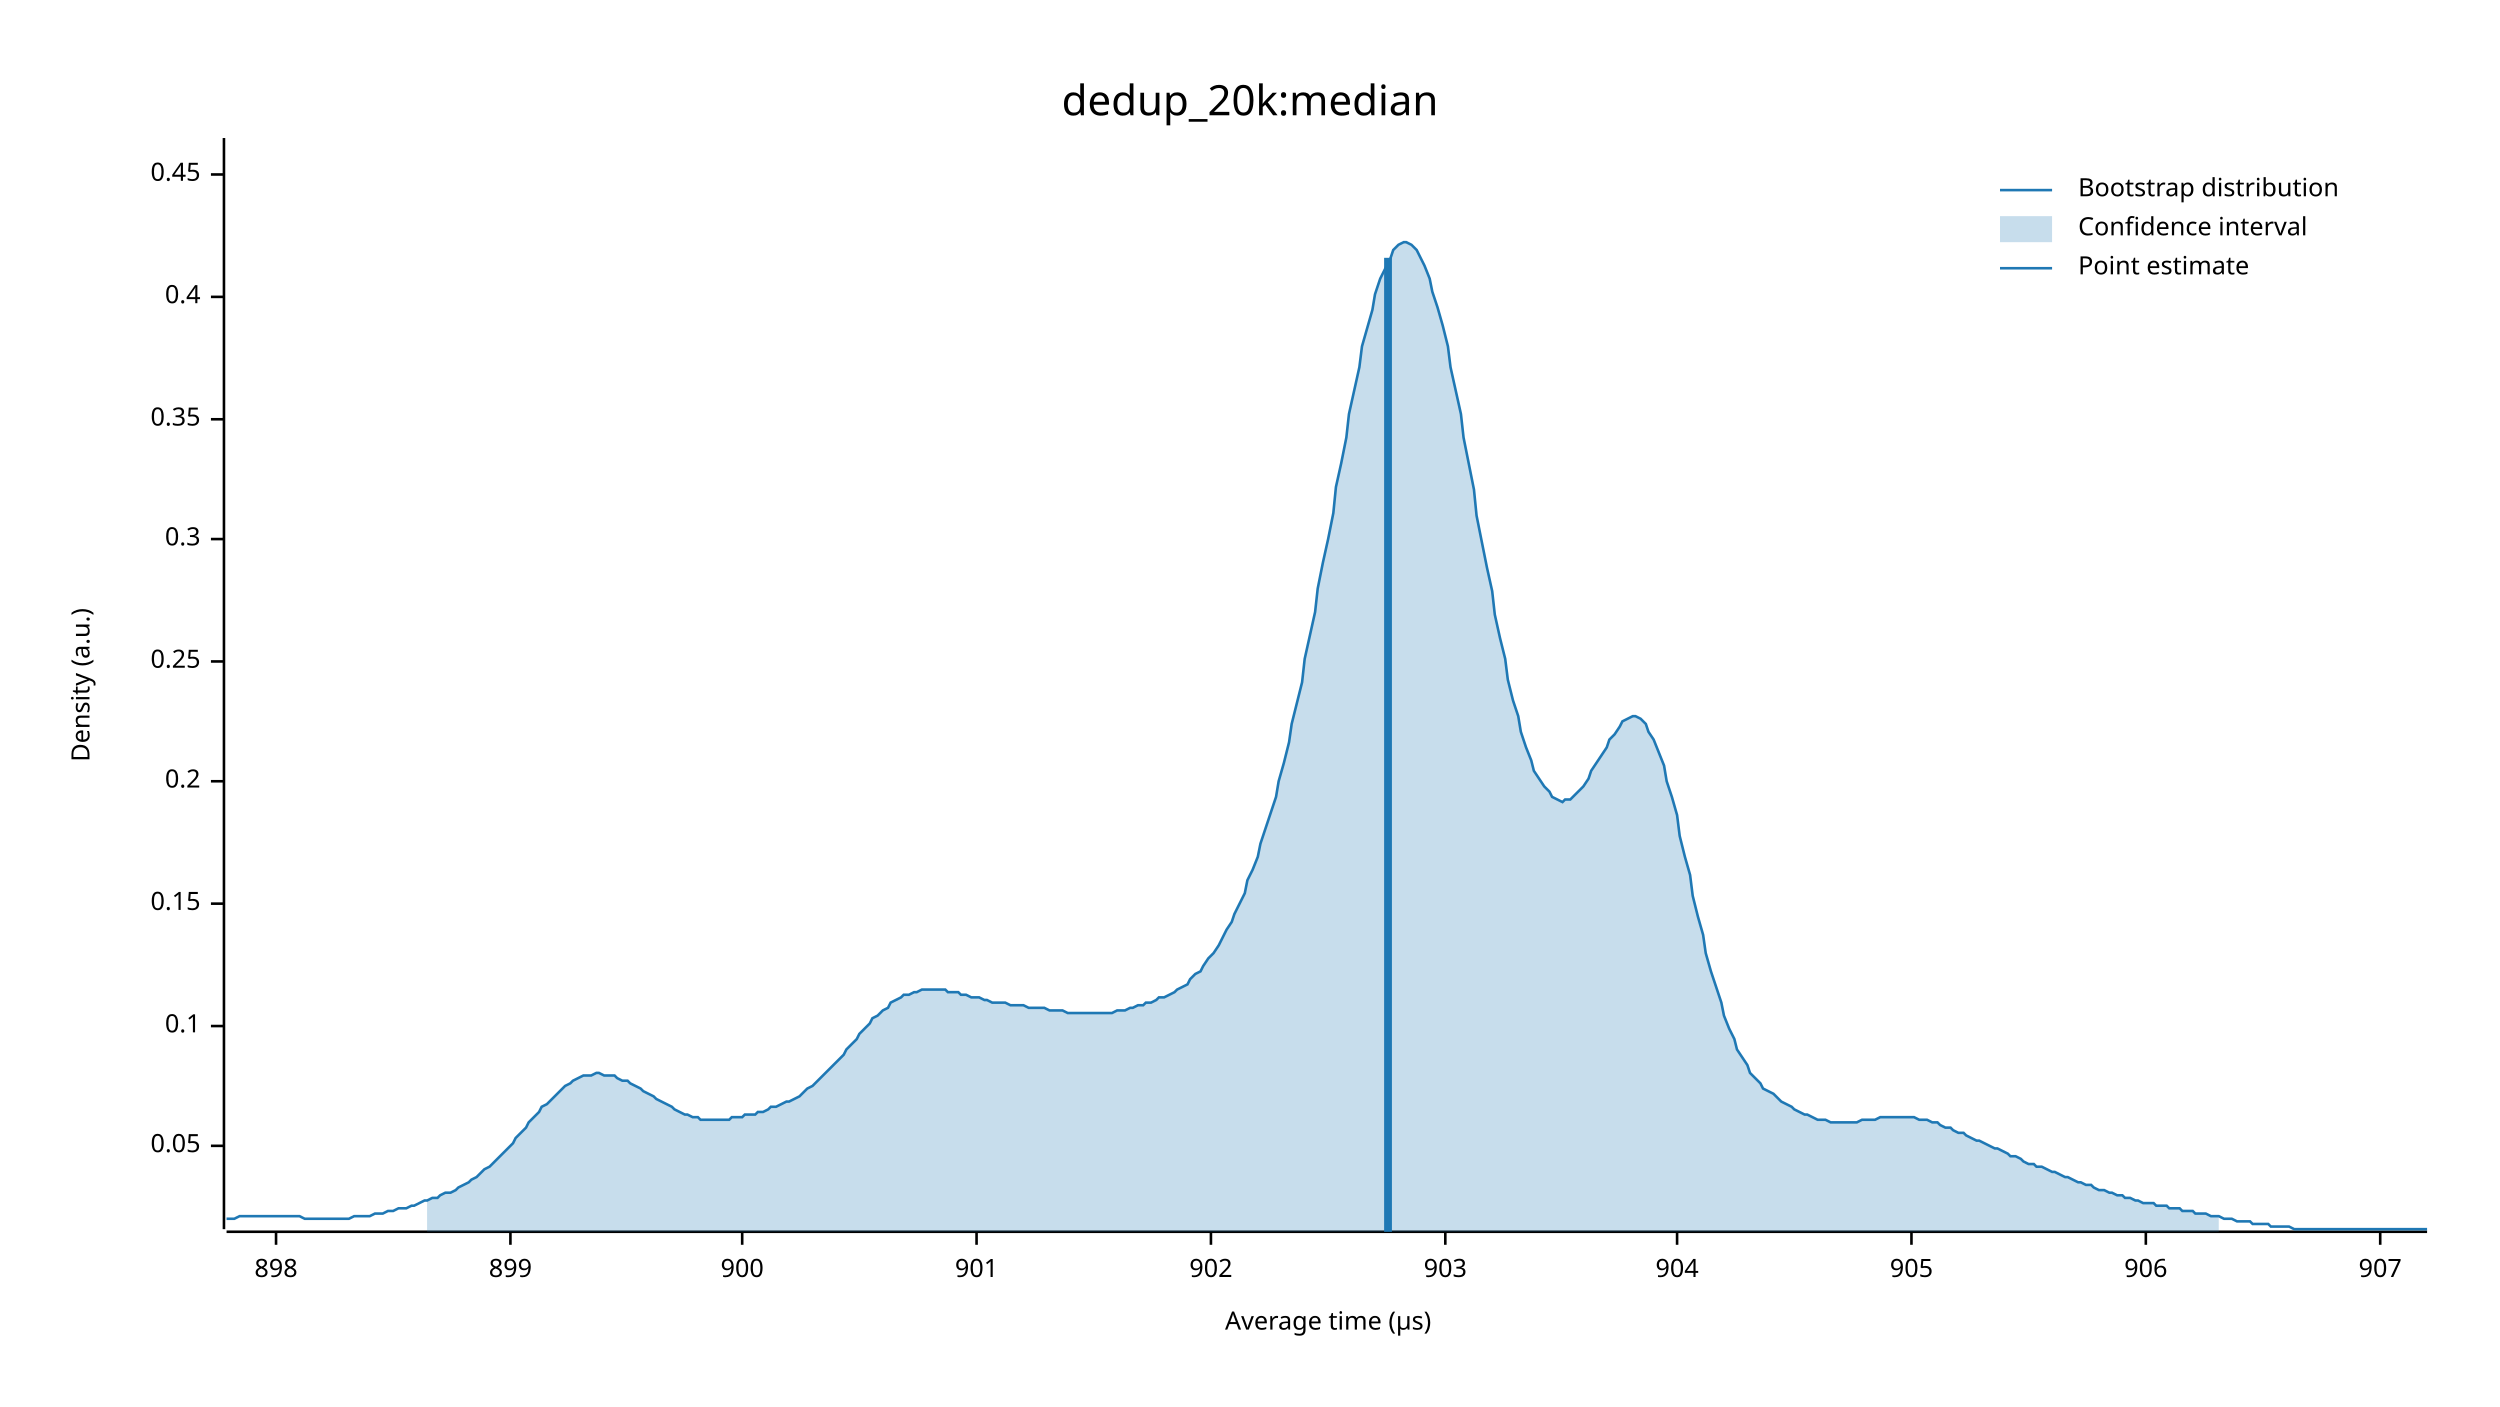
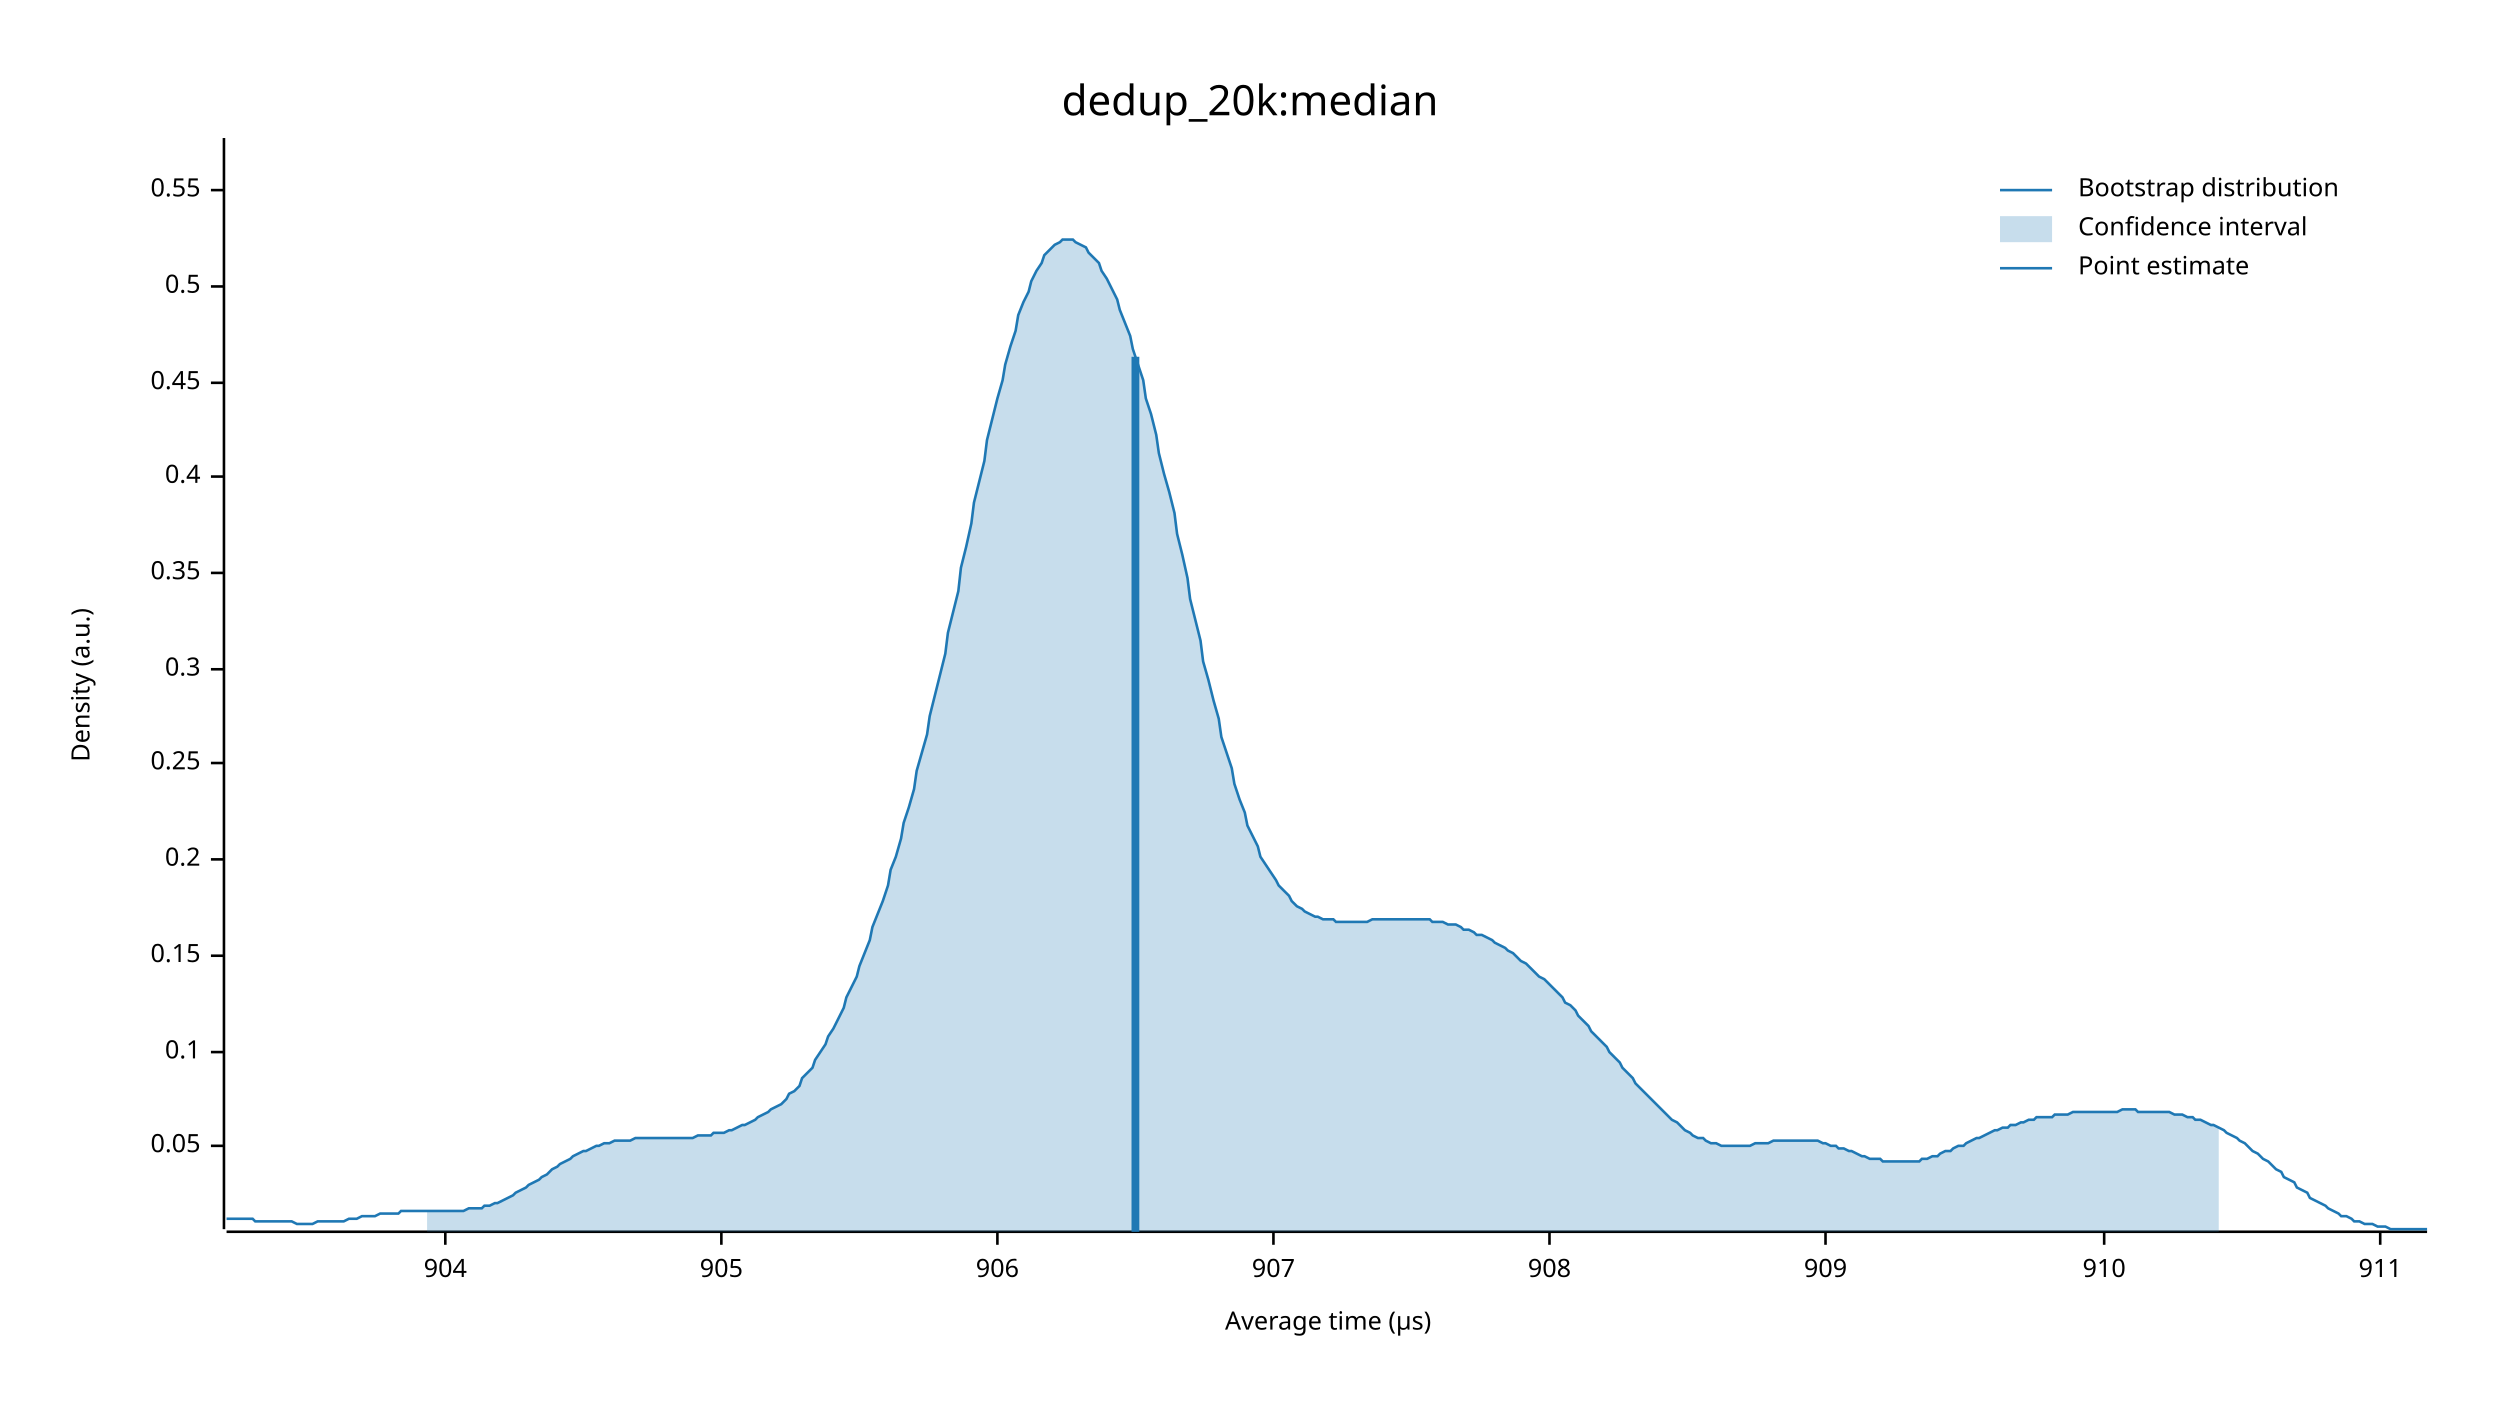
<svg xmlns="http://www.w3.org/2000/svg" width="960" height="540" viewBox="0 0 960 540">
  <text x="480" y="32" dy="0.76em" text-anchor="middle" font-family="sans-serif" font-size="16.129" opacity="1" fill="#000000">
dedup_20k:median
</text>
  <text x="27" y="263" dy="0.76em" text-anchor="middle" font-family="sans-serif" font-size="9.677" opacity="1" fill="#000000" transform="rotate(270, 27, 263)">
Density (a.u.)
</text>
  <text x="510" y="513" dy="-0.5ex" text-anchor="middle" font-family="sans-serif" font-size="9.677" opacity="1" fill="#000000">
Average time (µs)
</text>
  <polyline fill="none" opacity="1" stroke="#000000" stroke-width="1" points="86,53 86,472 " />
  <text x="77" y="440" dy="0.5ex" text-anchor="end" font-family="sans-serif" font-size="9.677" opacity="1" fill="#000000">
0.05
</text>
  <polyline fill="none" opacity="1" stroke="#000000" stroke-width="1" points="81,440 86,440 " />
-   <text x="77" y="394" dy="0.5ex" text-anchor="end" font-family="sans-serif" font-size="9.677" opacity="1" fill="#000000">
+   <text x="77" y="404" dy="0.5ex" text-anchor="end" font-family="sans-serif" font-size="9.677" opacity="1" fill="#000000">
0.1
</text>
-   <polyline fill="none" opacity="1" stroke="#000000" stroke-width="1" points="81,394 86,394 " />
-   <text x="77" y="347" dy="0.5ex" text-anchor="end" font-family="sans-serif" font-size="9.677" opacity="1" fill="#000000">
+   <polyline fill="none" opacity="1" stroke="#000000" stroke-width="1" points="81,404 86,404 " />
+   <text x="77" y="367" dy="0.5ex" text-anchor="end" font-family="sans-serif" font-size="9.677" opacity="1" fill="#000000">
0.15
</text>
-   <polyline fill="none" opacity="1" stroke="#000000" stroke-width="1" points="81,347 86,347 " />
-   <text x="77" y="300" dy="0.5ex" text-anchor="end" font-family="sans-serif" font-size="9.677" opacity="1" fill="#000000">
+   <polyline fill="none" opacity="1" stroke="#000000" stroke-width="1" points="81,367 86,367 " />
+   <text x="77" y="330" dy="0.5ex" text-anchor="end" font-family="sans-serif" font-size="9.677" opacity="1" fill="#000000">
0.2
</text>
-   <polyline fill="none" opacity="1" stroke="#000000" stroke-width="1" points="81,300 86,300 " />
-   <text x="77" y="254" dy="0.5ex" text-anchor="end" font-family="sans-serif" font-size="9.677" opacity="1" fill="#000000">
+   <polyline fill="none" opacity="1" stroke="#000000" stroke-width="1" points="81,330 86,330 " />
+   <text x="77" y="293" dy="0.5ex" text-anchor="end" font-family="sans-serif" font-size="9.677" opacity="1" fill="#000000">
0.25
</text>
-   <polyline fill="none" opacity="1" stroke="#000000" stroke-width="1" points="81,254 86,254 " />
-   <text x="77" y="207" dy="0.5ex" text-anchor="end" font-family="sans-serif" font-size="9.677" opacity="1" fill="#000000">
+   <polyline fill="none" opacity="1" stroke="#000000" stroke-width="1" points="81,293 86,293 " />
+   <text x="77" y="257" dy="0.5ex" text-anchor="end" font-family="sans-serif" font-size="9.677" opacity="1" fill="#000000">
0.3
</text>
-   <polyline fill="none" opacity="1" stroke="#000000" stroke-width="1" points="81,207 86,207 " />
-   <text x="77" y="161" dy="0.5ex" text-anchor="end" font-family="sans-serif" font-size="9.677" opacity="1" fill="#000000">
+   <polyline fill="none" opacity="1" stroke="#000000" stroke-width="1" points="81,257 86,257 " />
+   <text x="77" y="220" dy="0.5ex" text-anchor="end" font-family="sans-serif" font-size="9.677" opacity="1" fill="#000000">
0.35
</text>
-   <polyline fill="none" opacity="1" stroke="#000000" stroke-width="1" points="81,161 86,161 " />
-   <text x="77" y="114" dy="0.5ex" text-anchor="end" font-family="sans-serif" font-size="9.677" opacity="1" fill="#000000">
+   <polyline fill="none" opacity="1" stroke="#000000" stroke-width="1" points="81,220 86,220 " />
+   <text x="77" y="183" dy="0.5ex" text-anchor="end" font-family="sans-serif" font-size="9.677" opacity="1" fill="#000000">
0.4
</text>
-   <polyline fill="none" opacity="1" stroke="#000000" stroke-width="1" points="81,114 86,114 " />
-   <text x="77" y="67" dy="0.5ex" text-anchor="end" font-family="sans-serif" font-size="9.677" opacity="1" fill="#000000">
+   <polyline fill="none" opacity="1" stroke="#000000" stroke-width="1" points="81,183 86,183 " />
+   <text x="77" y="147" dy="0.5ex" text-anchor="end" font-family="sans-serif" font-size="9.677" opacity="1" fill="#000000">
0.45
</text>
-   <polyline fill="none" opacity="1" stroke="#000000" stroke-width="1" points="81,67 86,67 " />
+   <polyline fill="none" opacity="1" stroke="#000000" stroke-width="1" points="81,147 86,147 " />
+   <text x="77" y="110" dy="0.5ex" text-anchor="end" font-family="sans-serif" font-size="9.677" opacity="1" fill="#000000">
+ 0.5
+ </text>
+   <polyline fill="none" opacity="1" stroke="#000000" stroke-width="1" points="81,110 86,110 " />
+   <text x="77" y="73" dy="0.5ex" text-anchor="end" font-family="sans-serif" font-size="9.677" opacity="1" fill="#000000">
+ 0.55
+ </text>
+   <polyline fill="none" opacity="1" stroke="#000000" stroke-width="1" points="81,73 86,73 " />
  <polyline fill="none" opacity="1" stroke="#000000" stroke-width="1" points="87,473 932,473 " />
-   <text x="106" y="483" dy="0.76em" text-anchor="middle" font-family="sans-serif" font-size="9.677" opacity="1" fill="#000000">
- 898
- </text>
-   <polyline fill="none" opacity="1" stroke="#000000" stroke-width="1" points="106,473 106,478 " />
-   <text x="196" y="483" dy="0.76em" text-anchor="middle" font-family="sans-serif" font-size="9.677" opacity="1" fill="#000000">
- 899
- </text>
-   <polyline fill="none" opacity="1" stroke="#000000" stroke-width="1" points="196,473 196,478 " />
-   <text x="285" y="483" dy="0.76em" text-anchor="middle" font-family="sans-serif" font-size="9.677" opacity="1" fill="#000000">
- 900
- </text>
-   <polyline fill="none" opacity="1" stroke="#000000" stroke-width="1" points="285,473 285,478 " />
-   <text x="375" y="483" dy="0.76em" text-anchor="middle" font-family="sans-serif" font-size="9.677" opacity="1" fill="#000000">
- 901
- </text>
-   <polyline fill="none" opacity="1" stroke="#000000" stroke-width="1" points="375,473 375,478 " />
-   <text x="465" y="483" dy="0.76em" text-anchor="middle" font-family="sans-serif" font-size="9.677" opacity="1" fill="#000000">
- 902
- </text>
-   <polyline fill="none" opacity="1" stroke="#000000" stroke-width="1" points="465,473 465,478 " />
-   <text x="555" y="483" dy="0.76em" text-anchor="middle" font-family="sans-serif" font-size="9.677" opacity="1" fill="#000000">
- 903
- </text>
-   <polyline fill="none" opacity="1" stroke="#000000" stroke-width="1" points="555,473 555,478 " />
-   <text x="644" y="483" dy="0.76em" text-anchor="middle" font-family="sans-serif" font-size="9.677" opacity="1" fill="#000000">
+   <text x="171" y="483" dy="0.76em" text-anchor="middle" font-family="sans-serif" font-size="9.677" opacity="1" fill="#000000">
904
</text>
-   <polyline fill="none" opacity="1" stroke="#000000" stroke-width="1" points="644,473 644,478 " />
-   <text x="734" y="483" dy="0.76em" text-anchor="middle" font-family="sans-serif" font-size="9.677" opacity="1" fill="#000000">
+   <polyline fill="none" opacity="1" stroke="#000000" stroke-width="1" points="171,473 171,478 " />
+   <text x="277" y="483" dy="0.76em" text-anchor="middle" font-family="sans-serif" font-size="9.677" opacity="1" fill="#000000">
905
</text>
-   <polyline fill="none" opacity="1" stroke="#000000" stroke-width="1" points="734,473 734,478 " />
-   <text x="824" y="483" dy="0.76em" text-anchor="middle" font-family="sans-serif" font-size="9.677" opacity="1" fill="#000000">
+   <polyline fill="none" opacity="1" stroke="#000000" stroke-width="1" points="277,473 277,478 " />
+   <text x="383" y="483" dy="0.76em" text-anchor="middle" font-family="sans-serif" font-size="9.677" opacity="1" fill="#000000">
906
</text>
-   <polyline fill="none" opacity="1" stroke="#000000" stroke-width="1" points="824,473 824,478 " />
-   <text x="914" y="483" dy="0.76em" text-anchor="middle" font-family="sans-serif" font-size="9.677" opacity="1" fill="#000000">
+   <polyline fill="none" opacity="1" stroke="#000000" stroke-width="1" points="383,473 383,478 " />
+   <text x="489" y="483" dy="0.76em" text-anchor="middle" font-family="sans-serif" font-size="9.677" opacity="1" fill="#000000">
907
</text>
+   <polyline fill="none" opacity="1" stroke="#000000" stroke-width="1" points="489,473 489,478 " />
+   <text x="595" y="483" dy="0.76em" text-anchor="middle" font-family="sans-serif" font-size="9.677" opacity="1" fill="#000000">
+ 908
+ </text>
+   <polyline fill="none" opacity="1" stroke="#000000" stroke-width="1" points="595,473 595,478 " />
+   <text x="701" y="483" dy="0.76em" text-anchor="middle" font-family="sans-serif" font-size="9.677" opacity="1" fill="#000000">
+ 909
+ </text>
+   <polyline fill="none" opacity="1" stroke="#000000" stroke-width="1" points="701,473 701,478 " />
+   <text x="808" y="483" dy="0.76em" text-anchor="middle" font-family="sans-serif" font-size="9.677" opacity="1" fill="#000000">
+ 910
+ </text>
+   <polyline fill="none" opacity="1" stroke="#000000" stroke-width="1" points="808,473 808,478 " />
+   <text x="914" y="483" dy="0.76em" text-anchor="middle" font-family="sans-serif" font-size="9.677" opacity="1" fill="#000000">
+ 911
+ </text>
  <polyline fill="none" opacity="1" stroke="#000000" stroke-width="1" points="914,473 914,478 " />
-   <polyline fill="none" opacity="1" stroke="#1F78B4" stroke-width="1" points="87,468 88,468 90,468 92,467 93,467 95,467 97,467 98,467 100,467 102,467 103,467 105,467 107,467 109,467 110,467 112,467 114,467 115,467 117,468 119,468 120,468 122,468 124,468 125,468 127,468 129,468 131,468 132,468 134,468 136,467 137,467 139,467 141,467 142,467 144,466 146,466 147,466 149,465 151,465 153,464 154,464 156,464 158,463 159,463 161,462 163,461 164,461 166,460 168,460 169,459 171,458 173,458 175,457 176,456 178,455 180,454 181,453 183,452 185,450 186,449 188,448 190,446 191,445 193,443 195,441 197,439 198,437 200,435 202,433 203,431 205,429 207,427 208,425 210,424 212,422 214,420 215,419 217,417 219,416 220,415 222,414 224,413 225,413 227,413 229,412 230,412 232,413 234,413 236,413 237,414 239,415 241,415 242,416 244,417 246,418 247,419 249,420 251,421 252,422 254,423 256,424 258,425 259,426 261,427 263,428 264,428 266,429 268,429 269,430 271,430 273,430 274,430 276,430 278,430 280,430 281,429 283,429 285,429 286,428 288,428 290,428 291,427 293,427 295,426 296,425 298,425 300,424 302,423 303,423 305,422 307,421 308,420 310,418 312,417 313,416 315,414 317,412 318,411 320,409 322,407 324,405 325,403 327,401 329,399 330,397 332,395 334,393 335,391 337,390 339,388 341,387 342,385 344,384 346,383 347,382 349,382 351,381 352,381 354,380 356,380 357,380 359,380 361,380 363,380 364,381 366,381 368,381 369,382 371,382 373,383 374,383 376,383 378,384 379,384 381,385 383,385 385,385 386,385 388,386 390,386 391,386 393,386 395,387 396,387 398,387 400,387 401,387 403,388 405,388 407,388 408,388 410,389 412,389 413,389 415,389 417,389 418,389 420,389 422,389 423,389 425,389 427,389 429,388 430,388 432,388 434,387 435,387 437,386 439,386 440,385 442,385 444,384 445,383 447,383 449,382 451,381 452,380 454,379 456,378 457,376 459,374 461,373 462,371 464,368 466,366 468,363 469,361 471,357 473,354 474,351 476,347 478,343 479,338 481,334 483,329 484,324 486,318 488,312 490,306 491,300 493,293 495,285 496,278 498,270 500,262 501,253 503,244 505,235 506,226 508,216 510,207 512,197 513,187 515,178 517,168 518,159 520,150 522,141 523,133 525,126 527,119 528,113 530,107 532,103 534,99 535,96 537,94 539,93 540,93 542,94 544,96 545,98 547,102 549,107 550,112 552,118 554,125 556,133 557,141 559,150 561,159 562,168 564,178 566,188 567,198 569,208 571,218 573,227 574,236 576,245 578,253 579,261 581,269 583,275 584,281 586,287 588,292 589,296 591,299 593,302 595,304 596,306 598,307 600,308 601,307 603,307 605,305 606,304 608,302 610,299 611,296 613,293 615,290 617,287 618,284 620,282 622,279 623,277 625,276 627,275 628,275 630,276 632,278 633,281 635,284 637,289 639,294 640,300 642,306 644,313 645,321 647,329 649,336 650,344 652,352 654,359 655,366 657,373 659,379 661,385 662,390 664,395 666,399 667,403 669,406 671,409 672,412 674,414 676,416 677,418 679,419 681,420 683,422 684,423 686,424 688,425 689,426 691,427 693,428 694,428 696,429 698,430 700,430 701,430 703,431 705,431 706,431 708,431 710,431 711,431 713,431 715,430 716,430 718,430 720,430 722,429 723,429 725,429 727,429 728,429 730,429 732,429 733,429 735,429 737,430 738,430 740,430 742,431 744,431 745,432 747,433 749,433 750,434 752,435 754,435 755,436 757,437 759,438 760,438 762,439 764,440 766,441 767,441 769,442 771,443 772,444 774,444 776,445 777,446 779,447 781,447 782,448 784,448 786,449 788,450 789,450 791,451 793,452 794,452 796,453 798,454 799,454 801,455 803,455 804,456 806,457 808,457 810,458 811,458 813,459 815,459 816,460 818,460 820,461 821,461 823,462 825,462 827,462 828,463 830,463 832,463 833,464 835,464 837,464 838,465 840,465 842,465 843,466 845,466 847,466 849,467 850,467 852,467 854,468 855,468 857,468 859,469 860,469 862,469 864,469 865,470 867,470 869,470 871,470 872,471 874,471 876,471 877,471 879,471 881,472 882,472 884,472 886,472 887,472 889,472 891,472 893,472 894,472 896,472 898,472 899,472 901,472 903,472 904,472 906,472 908,472 909,472 911,472 913,472 915,472 916,472 918,472 920,472 921,472 923,472 925,472 926,472 928,472 930,472 932,472 " />
-   <polygon opacity="0.25" fill="#1F78B4" points="164,461 166,460 168,460 169,459 171,458 173,458 175,457 176,456 178,455 180,454 181,453 183,452 185,450 186,449 188,448 190,446 191,445 193,443 195,441 197,439 198,437 200,435 202,433 203,431 205,429 207,427 208,425 210,424 212,422 214,420 215,419 217,417 219,416 220,415 222,414 224,413 225,413 227,413 229,412 230,412 232,413 234,413 236,413 237,414 239,415 241,415 242,416 244,417 246,418 247,419 249,420 251,421 252,422 254,423 256,424 258,425 259,426 261,427 263,428 264,428 266,429 268,429 269,430 271,430 273,430 274,430 276,430 278,430 280,430 281,429 283,429 285,429 286,428 288,428 290,428 291,427 293,427 295,426 296,425 298,425 300,424 302,423 303,423 305,422 307,421 308,420 310,418 312,417 313,416 315,414 317,412 318,411 320,409 322,407 324,405 325,403 327,401 329,399 330,397 332,395 334,393 335,391 337,390 339,388 341,387 342,385 344,384 346,383 347,382 349,382 351,381 352,381 354,380 356,380 357,380 359,380 361,380 363,380 364,381 366,381 368,381 369,382 371,382 373,383 374,383 376,383 378,384 379,384 381,385 383,385 385,385 386,385 388,386 390,386 391,386 393,386 395,387 396,387 398,387 400,387 401,387 403,388 405,388 407,388 408,388 410,389 412,389 413,389 415,389 417,389 418,389 420,389 422,389 423,389 425,389 427,389 429,388 430,388 432,388 434,387 435,387 437,386 439,386 440,385 442,385 444,384 445,383 447,383 449,382 451,381 452,380 454,379 456,378 457,376 459,374 461,373 462,371 464,368 466,366 468,363 469,361 471,357 473,354 474,351 476,347 478,343 479,338 481,334 483,329 484,324 486,318 488,312 490,306 491,300 493,293 495,285 496,278 498,270 500,262 501,253 503,244 505,235 506,226 508,216 510,207 512,197 513,187 515,178 517,168 518,159 520,150 522,141 523,133 525,126 527,119 528,113 530,107 532,103 534,99 535,96 537,94 539,93 540,93 542,94 544,96 545,98 547,102 549,107 550,112 552,118 554,125 556,133 557,141 559,150 561,159 562,168 564,178 566,188 567,198 569,208 571,218 573,227 574,236 576,245 578,253 579,261 581,269 583,275 584,281 586,287 588,292 589,296 591,299 593,302 595,304 596,306 598,307 600,308 601,307 603,307 605,305 606,304 608,302 610,299 611,296 613,293 615,290 617,287 618,284 620,282 622,279 623,277 625,276 627,275 628,275 630,276 632,278 633,281 635,284 637,289 639,294 640,300 642,306 644,313 645,321 647,329 649,336 650,344 652,352 654,359 655,366 657,373 659,379 661,385 662,390 664,395 666,399 667,403 669,406 671,409 672,412 674,414 676,416 677,418 679,419 681,420 683,422 684,423 686,424 688,425 689,426 691,427 693,428 694,428 696,429 698,430 700,430 701,430 703,431 705,431 706,431 708,431 710,431 711,431 713,431 715,430 716,430 718,430 720,430 722,429 723,429 725,429 727,429 728,429 730,429 732,429 733,429 735,429 737,430 738,430 740,430 742,431 744,431 745,432 747,433 749,433 750,434 752,435 754,435 755,436 757,437 759,438 760,438 762,439 764,440 766,441 767,441 769,442 771,443 772,444 774,444 776,445 777,446 779,447 781,447 782,448 784,448 786,449 788,450 789,450 791,451 793,452 794,452 796,453 798,454 799,454 801,455 803,455 804,456 806,457 808,457 810,458 811,458 813,459 815,459 816,460 818,460 820,461 821,461 823,462 825,462 827,462 828,463 830,463 832,463 833,464 835,464 837,464 838,465 840,465 842,465 843,466 845,466 847,466 849,467 850,467 852,467 852,473 164,473 " />
-   <polyline fill="none" opacity="1" stroke="#1F78B4" stroke-width="3" points="533,473 533,99 " />
+   <polyline fill="none" opacity="1" stroke="#1F78B4" stroke-width="1" points="87,468 88,468 90,468 92,468 93,468 95,468 97,468 98,469 100,469 102,469 103,469 105,469 107,469 109,469 110,469 112,469 114,470 115,470 117,470 119,470 120,470 122,469 124,469 125,469 127,469 129,469 131,469 132,469 134,468 136,468 137,468 139,467 141,467 142,467 144,467 146,466 147,466 149,466 151,466 153,466 154,465 156,465 158,465 159,465 161,465 163,465 164,465 166,465 168,465 169,465 171,465 173,465 175,465 176,465 178,465 180,464 181,464 183,464 185,464 186,463 188,463 190,462 191,462 193,461 195,460 197,459 198,458 200,457 202,456 203,455 205,454 207,453 208,452 210,451 212,449 214,448 215,447 217,446 219,445 220,444 222,443 224,442 225,442 227,441 229,440 230,440 232,439 234,439 236,438 237,438 239,438 241,438 242,438 244,437 246,437 247,437 249,437 251,437 252,437 254,437 256,437 258,437 259,437 261,437 263,437 264,437 266,437 268,436 269,436 271,436 273,436 274,435 276,435 278,435 280,434 281,434 283,433 285,432 286,432 288,431 290,430 291,429 293,428 295,427 296,426 298,425 300,424 302,422 303,420 305,419 307,417 308,414 310,412 312,410 313,407 315,404 317,401 318,398 320,395 322,391 324,387 325,383 327,379 329,375 330,371 332,366 334,361 335,356 337,351 339,346 341,340 342,334 344,329 346,322 347,316 349,310 351,303 352,296 354,289 356,282 357,275 359,267 361,259 363,251 364,243 366,235 368,227 369,218 371,210 373,201 374,193 376,185 378,177 379,169 381,161 383,153 385,146 386,140 388,133 390,127 391,121 393,116 395,112 396,108 398,104 400,101 401,98 403,96 405,94 407,93 408,92 410,92 412,92 413,93 415,94 417,95 418,97 420,99 422,101 423,104 425,107 427,111 429,115 430,119 432,124 434,129 435,134 437,140 439,146 440,153 442,159 444,167 445,174 447,182 449,189 451,197 452,205 454,213 456,222 457,230 459,238 461,246 462,254 464,261 466,269 468,276 469,283 471,289 473,295 474,301 476,307 478,312 479,317 481,321 483,325 484,329 486,332 488,335 490,338 491,340 493,342 495,344 496,346 498,348 500,349 501,350 503,351 505,352 506,352 508,353 510,353 512,353 513,354 515,354 517,354 518,354 520,354 522,354 523,354 525,354 527,353 528,353 530,353 532,353 534,353 535,353 537,353 539,353 540,353 542,353 544,353 545,353 547,353 549,353 550,354 552,354 554,354 556,355 557,355 559,355 561,356 562,357 564,357 566,358 567,359 569,359 571,360 573,361 574,362 576,363 578,364 579,365 581,366 583,368 584,369 586,370 588,372 589,373 591,375 593,376 595,378 596,379 598,381 600,383 601,385 603,386 605,388 606,390 608,392 610,394 611,396 613,398 615,400 617,402 618,404 620,406 622,408 623,410 625,412 627,414 628,416 630,418 632,420 633,421 635,423 637,425 639,427 640,428 642,430 644,431 645,432 647,434 649,435 650,436 652,437 654,437 655,438 657,439 659,439 661,440 662,440 664,440 666,440 667,440 669,440 671,440 672,440 674,439 676,439 677,439 679,439 681,438 683,438 684,438 686,438 688,438 689,438 691,438 693,438 694,438 696,438 698,438 700,439 701,439 703,440 705,440 706,441 708,441 710,442 711,442 713,443 715,444 716,444 718,445 720,445 722,445 723,446 725,446 727,446 728,446 730,446 732,446 733,446 735,446 737,446 738,445 740,445 742,444 744,444 745,443 747,442 749,442 750,441 752,440 754,440 755,439 757,438 759,437 760,437 762,436 764,435 766,434 767,434 769,433 771,433 772,432 774,432 776,431 777,431 779,430 781,430 782,429 784,429 786,429 788,429 789,428 791,428 793,428 794,428 796,427 798,427 799,427 801,427 803,427 804,427 806,427 808,427 810,427 811,427 813,427 815,426 816,426 818,426 820,426 821,427 823,427 825,427 827,427 828,427 830,427 832,427 833,427 835,428 837,428 838,428 840,429 842,429 843,430 845,430 847,431 849,432 850,432 852,433 854,434 855,435 857,436 859,437 860,438 862,439 864,441 865,442 867,443 869,445 871,446 872,447 874,449 876,450 877,452 879,453 881,454 882,456 884,457 886,458 887,460 889,461 891,462 893,463 894,464 896,465 898,466 899,467 901,467 903,468 904,469 906,469 908,470 909,470 911,470 913,471 915,471 916,471 918,472 920,472 921,472 923,472 925,472 926,472 928,472 930,472 932,472 " />
+   <polygon opacity="0.25" fill="#1F78B4" points="164,465 166,465 168,465 169,465 171,465 173,465 175,465 176,465 178,465 180,464 181,464 183,464 185,464 186,463 188,463 190,462 191,462 193,461 195,460 197,459 198,458 200,457 202,456 203,455 205,454 207,453 208,452 210,451 212,449 214,448 215,447 217,446 219,445 220,444 222,443 224,442 225,442 227,441 229,440 230,440 232,439 234,439 236,438 237,438 239,438 241,438 242,438 244,437 246,437 247,437 249,437 251,437 252,437 254,437 256,437 258,437 259,437 261,437 263,437 264,437 266,437 268,436 269,436 271,436 273,436 274,435 276,435 278,435 280,434 281,434 283,433 285,432 286,432 288,431 290,430 291,429 293,428 295,427 296,426 298,425 300,424 302,422 303,420 305,419 307,417 308,414 310,412 312,410 313,407 315,404 317,401 318,398 320,395 322,391 324,387 325,383 327,379 329,375 330,371 332,366 334,361 335,356 337,351 339,346 341,340 342,334 344,329 346,322 347,316 349,310 351,303 352,296 354,289 356,282 357,275 359,267 361,259 363,251 364,243 366,235 368,227 369,218 371,210 373,201 374,193 376,185 378,177 379,169 381,161 383,153 385,146 386,140 388,133 390,127 391,121 393,116 395,112 396,108 398,104 400,101 401,98 403,96 405,94 407,93 408,92 410,92 412,92 413,93 415,94 417,95 418,97 420,99 422,101 423,104 425,107 427,111 429,115 430,119 432,124 434,129 435,134 437,140 439,146 440,153 442,159 444,167 445,174 447,182 449,189 451,197 452,205 454,213 456,222 457,230 459,238 461,246 462,254 464,261 466,269 468,276 469,283 471,289 473,295 474,301 476,307 478,312 479,317 481,321 483,325 484,329 486,332 488,335 490,338 491,340 493,342 495,344 496,346 498,348 500,349 501,350 503,351 505,352 506,352 508,353 510,353 512,353 513,354 515,354 517,354 518,354 520,354 522,354 523,354 525,354 527,353 528,353 530,353 532,353 534,353 535,353 537,353 539,353 540,353 542,353 544,353 545,353 547,353 549,353 550,354 552,354 554,354 556,355 557,355 559,355 561,356 562,357 564,357 566,358 567,359 569,359 571,360 573,361 574,362 576,363 578,364 579,365 581,366 583,368 584,369 586,370 588,372 589,373 591,375 593,376 595,378 596,379 598,381 600,383 601,385 603,386 605,388 606,390 608,392 610,394 611,396 613,398 615,400 617,402 618,404 620,406 622,408 623,410 625,412 627,414 628,416 630,418 632,420 633,421 635,423 637,425 639,427 640,428 642,430 644,431 645,432 647,434 649,435 650,436 652,437 654,437 655,438 657,439 659,439 661,440 662,440 664,440 666,440 667,440 669,440 671,440 672,440 674,439 676,439 677,439 679,439 681,438 683,438 684,438 686,438 688,438 689,438 691,438 693,438 694,438 696,438 698,438 700,439 701,439 703,440 705,440 706,441 708,441 710,442 711,442 713,443 715,444 716,444 718,445 720,445 722,445 723,446 725,446 727,446 728,446 730,446 732,446 733,446 735,446 737,446 738,445 740,445 742,444 744,444 745,443 747,442 749,442 750,441 752,440 754,440 755,439 757,438 759,437 760,437 762,436 764,435 766,434 767,434 769,433 771,433 772,432 774,432 776,431 777,431 779,430 781,430 782,429 784,429 786,429 788,429 789,428 791,428 793,428 794,428 796,427 798,427 799,427 801,427 803,427 804,427 806,427 808,427 810,427 811,427 813,427 815,426 816,426 818,426 820,426 821,427 823,427 825,427 827,427 828,427 830,427 832,427 833,427 835,428 837,428 838,428 840,429 842,429 843,430 845,430 847,431 849,432 850,432 852,433 852,473 164,473 " />
+   <polyline fill="none" opacity="1" stroke="#1F78B4" stroke-width="3" points="436,473 436,137 " />
  <text x="798" y="68" dy="0.76em" text-anchor="start" font-family="sans-serif" font-size="9.677" opacity="1" fill="#000000">
Bootstrap distribution
</text>
  <text x="798" y="83" dy="0.76em" text-anchor="start" font-family="sans-serif" font-size="9.677" opacity="1" fill="#000000">
Confidence interval
</text>
  <text x="798" y="98" dy="0.76em" text-anchor="start" font-family="sans-serif" font-size="9.677" opacity="1" fill="#000000">
Point estimate
</text>
  <polyline fill="none" opacity="1" stroke="#1F78B4" stroke-width="1" points="768,73 788,73 " />
  <rect x="768" y="83" width="20" height="10" opacity="0.25" fill="#1F78B4" stroke="none" />
  <polyline fill="none" opacity="1" stroke="#1F78B4" stroke-width="1" points="768,103 788,103 " />
</svg>
